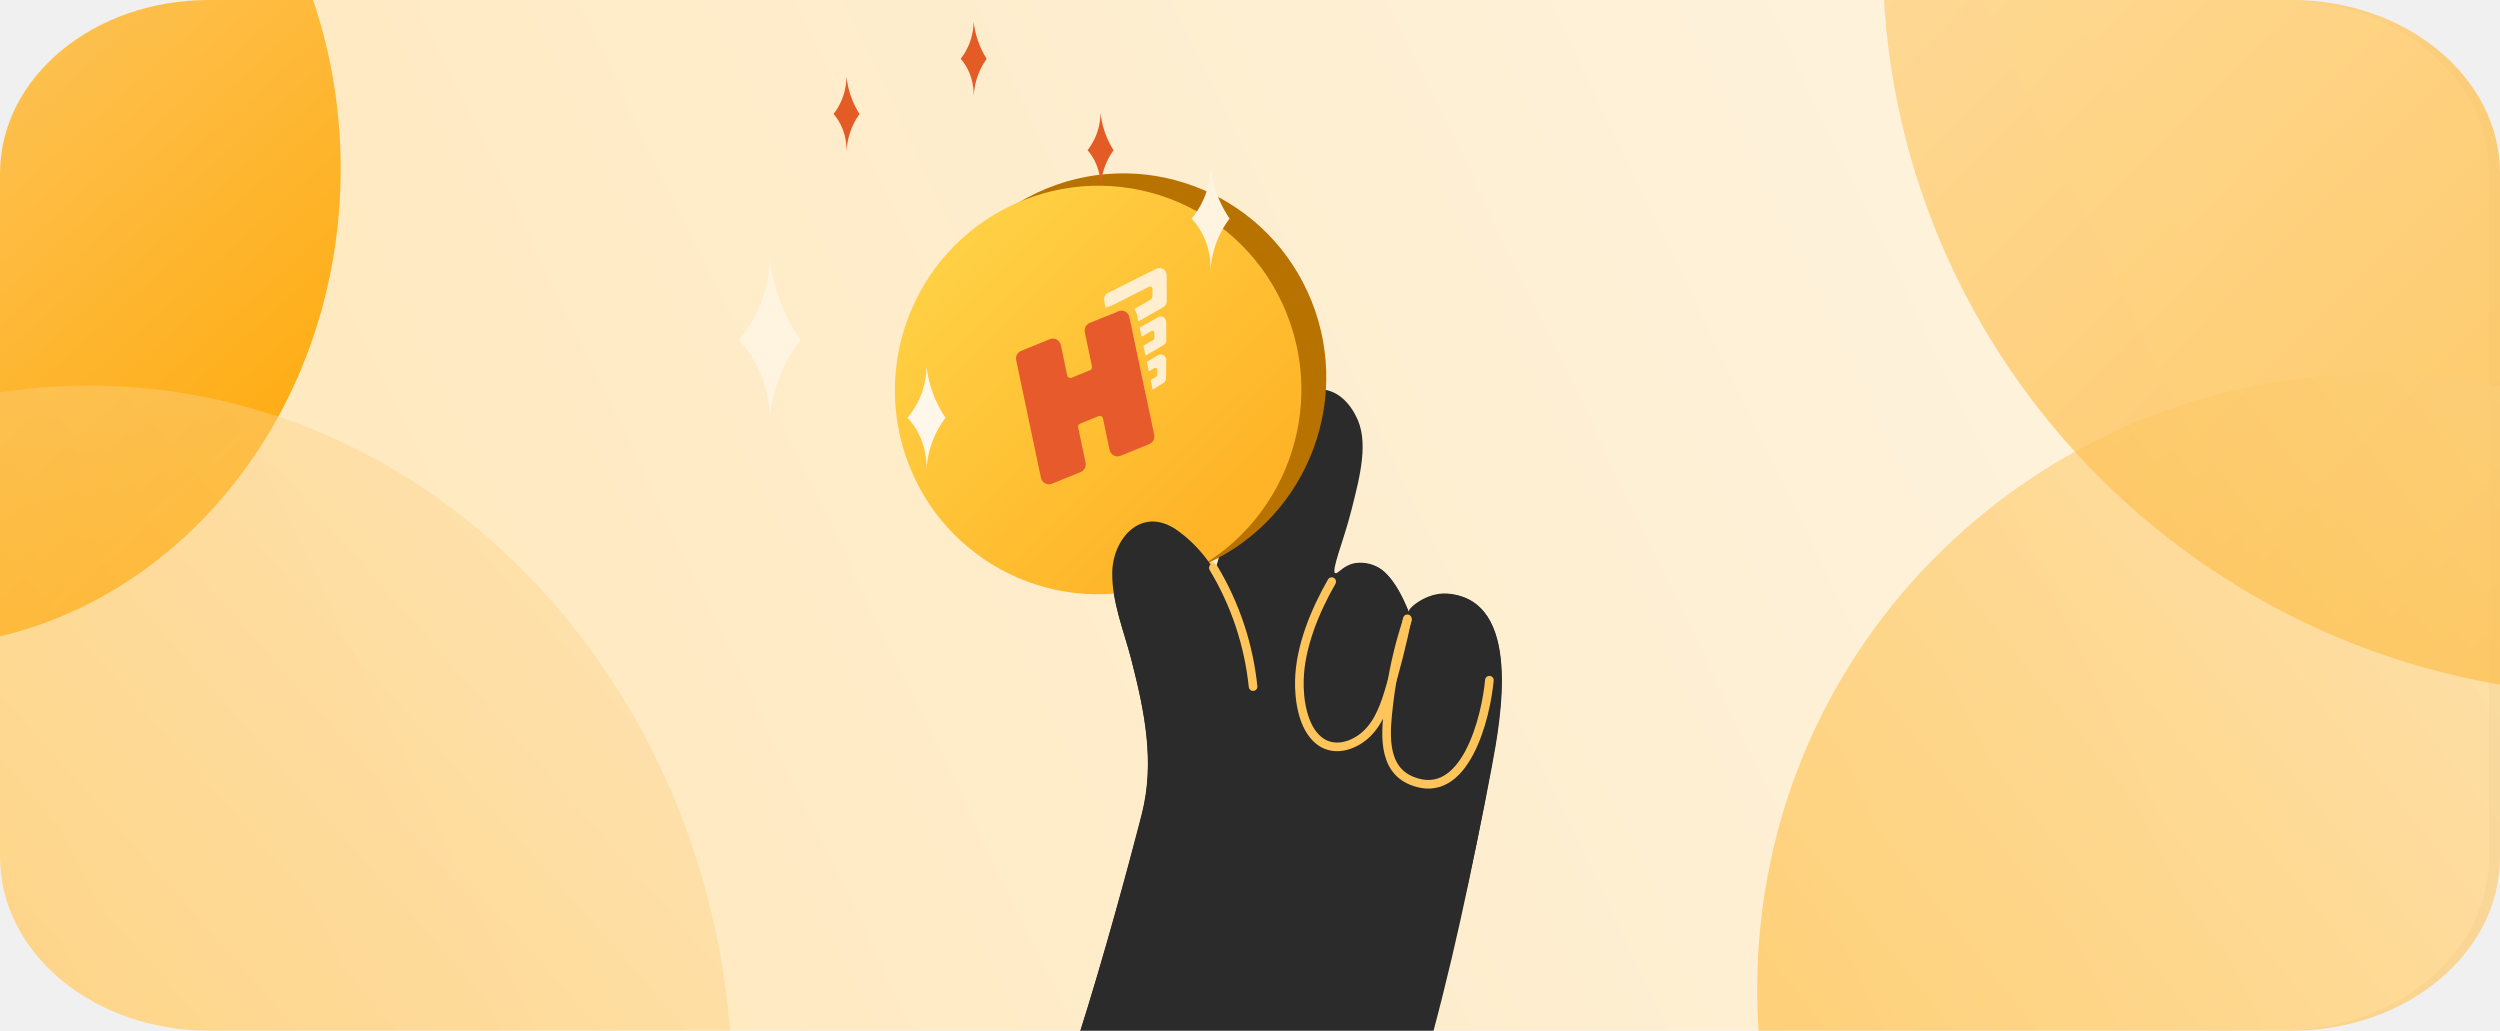
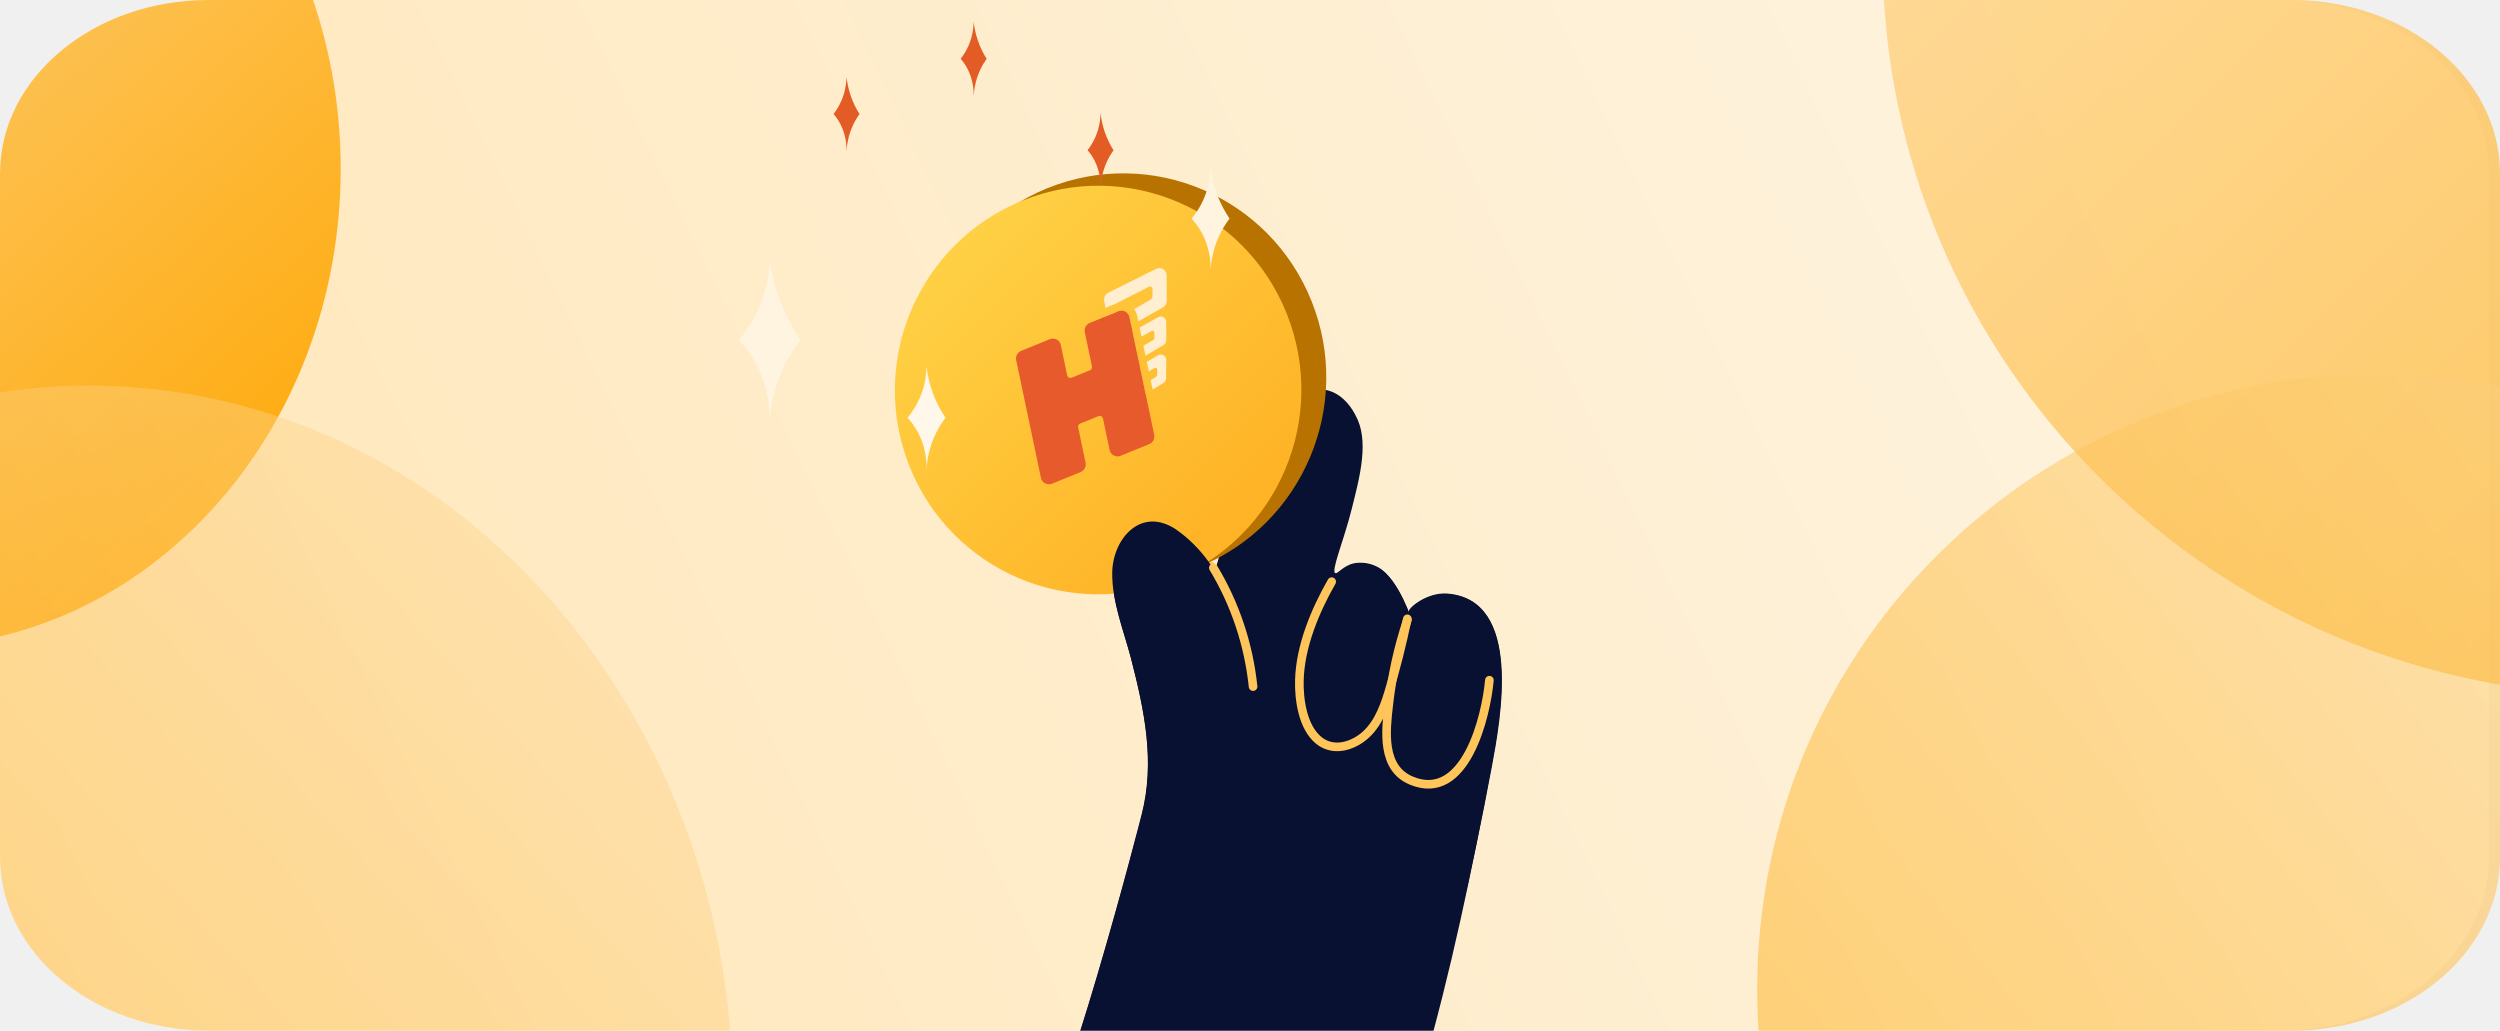
<svg xmlns="http://www.w3.org/2000/svg" width="228" height="94" viewBox="0 0 228 94" fill="none">
  <mask id="mask0" mask-type="alpha" maskUnits="userSpaceOnUse" x="0" y="0" width="228" height="94">
    <path d="M209 0H19C8.507 0 0 7.081 0 15.816V78.183C0 86.919 8.507 94 19 94H209C219.493 94 228 86.919 228 78.183V15.816C228 7.081 219.493 0 209 0Z" fill="white" />
  </mask>
  <g mask="url(#mask0)">
    <path d="M208.083 0H18.917C8.469 0 0 7.081 0 15.816V78.183C0 86.919 8.469 94 18.917 94H208.083C218.531 94 227 86.919 227 78.183V15.816C227 7.081 218.531 0 208.083 0Z" fill="white" />
  </g>
  <mask id="mask1" mask-type="alpha" maskUnits="userSpaceOnUse" x="0" y="0" width="228" height="94">
    <path d="M209 0H19C8.507 0 0 7.081 0 15.816V78.183C0 86.919 8.507 94 19 94H209C219.493 94 228 86.919 228 78.183V15.816C228 7.081 219.493 0 209 0Z" fill="white" />
  </mask>
  <g mask="url(#mask1)">
    <path opacity="0.278" d="M209 0H19C8.507 0 0 7.081 0 15.816V78.183C0 86.919 8.507 94 19 94H209C219.493 94 228 86.919 228 78.183V15.816C228 7.081 219.493 0 209 0Z" fill="url(#paint0_linear)" />
-     <path d="M136.057 69.924C136.862 65.606 138.908 54.68 132.014 54.18C130.125 54.058 128.439 55.541 128.522 55.824C128.881 57.099 127.676 52.806 125.675 51.766C125.019 51.416 124.266 51.297 123.536 51.428C122.472 51.66 122.046 52.455 121.795 52.32C121.351 52.082 122.497 49.508 123.265 46.465C124.033 43.423 124.9 40.165 123.622 37.871C123.405 37.443 122.652 36.075 121.204 35.634C119.409 35.084 117.34 36.04 115.922 37.919C113.377 41.315 112.079 48.05 110.798 52.054C110.631 51.809 110.457 51.561 110.276 51.323C109.455 50.162 108.439 49.154 107.275 48.343C104.098 46.245 101.545 49.191 101.471 52.233C101.406 54.933 102.541 57.643 103.187 60.169C104.387 64.85 105.37 69.521 104.139 74.321C104.122 74.397 97.057 102.034 92.993 108.146C91.525 110.259 90.531 112.763 88.854 114.713C98.495 119.446 108.284 122.026 118.94 123.259C127.701 106.309 132.511 88.884 136.057 69.924Z" fill="#2B2B2B" />
+     <path d="M136.057 69.924C136.862 65.606 138.908 54.68 132.014 54.18C130.125 54.058 128.439 55.541 128.522 55.824C128.881 57.099 127.676 52.806 125.675 51.766C125.019 51.416 124.266 51.297 123.536 51.428C122.472 51.66 122.046 52.455 121.795 52.32C121.351 52.082 122.497 49.508 123.265 46.465C124.033 43.423 124.9 40.165 123.622 37.871C123.405 37.443 122.652 36.075 121.204 35.634C119.409 35.084 117.34 36.04 115.922 37.919C113.377 41.315 112.079 48.05 110.798 52.054C110.631 51.809 110.457 51.561 110.276 51.323C109.455 50.162 108.439 49.154 107.275 48.343C104.098 46.245 101.545 49.191 101.471 52.233C101.406 54.933 102.541 57.643 103.187 60.169C104.387 64.85 105.37 69.521 104.139 74.321C104.122 74.397 97.057 102.034 92.993 108.146C91.525 110.259 90.531 112.763 88.854 114.713C98.495 119.446 108.284 122.026 118.94 123.259C127.701 106.309 132.511 88.884 136.057 69.924Z" fill="#081132" />
    <path d="M114.252 62.405C113.79 58.576 112.491 54.898 110.447 51.636" stroke="#FFC55A" stroke-width="0.786" stroke-linecap="round" />
    <path d="M121.28 53.198C119.762 55.855 118.404 59.098 118.324 62.198C118.279 63.951 118.62 66.481 120.09 67.674C121.272 68.63 122.797 68.318 123.955 67.492C125.315 66.524 125.96 64.93 126.439 63.388C127.129 61.151 127.698 58.873 128.178 56.581" stroke="#FFC55A" stroke-width="0.786" stroke-linecap="round" />
    <path d="M128.179 56.586C127.336 59.101 126.764 61.699 126.473 64.336C126.194 66.734 125.803 70.106 128.546 71.237C133.467 73.266 135.362 65.371 135.658 62.068" stroke="#FFC55A" stroke-width="0.786" stroke-linecap="round" />
    <path d="M109.348 51.706C118.842 47.844 123.436 36.984 119.609 27.449C115.783 17.914 104.985 13.315 95.491 17.176C85.997 21.038 81.403 31.898 85.229 41.433C89.056 50.968 99.854 55.568 109.348 51.706Z" fill="#B87200" />
    <path d="M107.078 52.833C116.572 48.971 121.166 38.111 117.339 28.576C113.513 19.041 102.715 14.442 93.221 18.304C83.727 22.165 79.133 33.026 82.959 42.561C86.786 52.096 97.584 56.695 107.078 52.833Z" fill="url(#paint1_linear)" />
    <path d="M103.934 33.388L104.471 35.941C104.252 36.025 103.999 35.945 103.87 35.738C103.838 35.687 103.815 35.63 103.803 35.57L103.499 34.038C103.457 33.828 103.552 33.614 103.735 33.505L103.934 33.388ZM106.294 32.576C106.337 32.651 106.361 32.735 106.363 32.822L106.344 34.481C106.348 34.658 106.259 34.824 106.11 34.918L105.124 35.54L104.941 34.671L105.456 34.346C105.504 34.316 105.534 34.263 105.534 34.206L105.539 33.71C105.54 33.617 105.466 33.541 105.374 33.541C105.344 33.54 105.314 33.548 105.288 33.564L104.772 33.868L104.59 33.001L105.609 32.399C105.847 32.258 106.153 32.337 106.294 32.576ZM103.273 30.245L103.809 32.793C103.603 32.837 103.384 32.746 103.273 32.553C103.246 32.505 103.226 32.453 103.215 32.399L102.907 30.851C102.865 30.637 102.965 30.419 103.154 30.312L103.273 30.245ZM106.299 29.125C106.339 29.197 106.36 29.277 106.362 29.359L106.37 31.021C106.373 31.204 106.278 31.375 106.12 31.467L104.47 32.434L104.28 31.529L105.193 30.994C105.244 30.964 105.275 30.909 105.276 30.85L105.28 30.327C105.281 30.235 105.207 30.159 105.115 30.158C105.086 30.158 105.058 30.165 105.033 30.179L104.106 30.699L103.933 29.876L105.619 28.93C105.86 28.795 106.165 28.882 106.299 29.125ZM101.851 28.446L101.966 29.041L102.799 28.559C102.893 28.654 102.962 28.776 102.994 28.916L102.996 28.928L103.154 29.682L102.113 30.271C101.792 30.453 101.385 30.338 101.205 30.015C101.172 29.956 101.149 29.892 101.135 29.826L100.953 28.811L101.851 28.446ZM106.328 24.82C106.372 24.909 106.396 25.006 106.398 25.106L106.408 27.438C106.412 27.685 106.282 27.915 106.067 28.036L103.813 29.31L103.702 28.777C103.656 28.557 103.563 28.359 103.436 28.191L104.931 27.327C105.032 27.268 105.096 27.16 105.098 27.043L105.112 26.355C105.115 26.231 105.018 26.129 104.895 26.126C104.859 26.126 104.823 26.134 104.791 26.15L101.71 27.712L101.711 27.719L100.822 28.08L100.708 27.444C100.645 27.144 100.791 26.839 101.064 26.703L105.435 24.518C105.765 24.353 106.165 24.488 106.328 24.82Z" fill="#FFEECF" />
    <path d="M95.743 30.933L93.126 31.999C92.792 32.135 92.603 32.493 92.677 32.848L94.933 43.576C95.018 43.98 95.412 44.238 95.814 44.153C95.856 44.144 95.898 44.131 95.938 44.114L98.556 43.049C98.89 42.913 99.079 42.556 99.004 42.2L98.327 38.972C98.297 38.831 98.373 38.688 98.506 38.633L100.188 37.949C100.341 37.887 100.514 37.961 100.575 38.114C100.582 38.13 100.587 38.147 100.59 38.164L101.192 41.028C101.276 41.433 101.671 41.691 102.072 41.606C102.115 41.596 102.156 41.584 102.197 41.567L104.814 40.502C105.149 40.366 105.338 40.008 105.263 39.653L103.007 28.925C102.922 28.521 102.528 28.262 102.126 28.348C102.084 28.357 102.042 28.37 102.002 28.386L99.385 29.452C99.051 29.587 98.862 29.945 98.936 30.3L99.589 33.426C99.619 33.568 99.543 33.711 99.41 33.765L97.728 34.449C97.576 34.511 97.402 34.437 97.341 34.284C97.334 34.268 97.329 34.251 97.326 34.234L96.749 31.473C96.664 31.069 96.27 30.81 95.869 30.895C95.826 30.904 95.784 30.917 95.743 30.933Z" fill="#E75A2B" />
-     <path d="M136.027 69.881C136.828 65.563 138.865 54.636 131.973 54.131C130.084 54.007 128.4 55.489 128.483 55.772C128.843 57.048 127.635 52.753 125.633 51.711C124.978 51.361 124.225 51.241 123.495 51.371C122.432 51.603 122.006 52.398 121.755 52.263C121.311 52.024 119.379 54.837 115.529 57.13C113.555 58.306 111.195 50.631 110.762 51.988C110.595 51.742 110.42 51.494 110.239 51.256C109.417 50.094 108.401 49.085 107.236 48.273C104.059 46.171 101.509 49.116 101.437 52.158C101.375 54.859 102.511 57.571 103.159 60.098C104.363 64.781 105.349 69.454 104.122 74.254C104.106 74.33 97.064 101.967 93.007 108.077C91.541 110.19 85.168 120.521 83.493 122.47C93.135 127.212 108.85 122.725 119.504 123.967C128.249 107.02 132.497 88.842 136.027 69.881Z" fill="#2B2B2B" />
+     <path d="M136.027 69.881C136.828 65.563 138.865 54.636 131.973 54.131C130.084 54.007 128.4 55.489 128.483 55.772C128.843 57.048 127.635 52.753 125.633 51.711C124.978 51.361 124.225 51.241 123.495 51.371C122.432 51.603 122.006 52.398 121.755 52.263C121.311 52.024 119.379 54.837 115.529 57.13C113.555 58.306 111.195 50.631 110.762 51.988C110.595 51.742 110.42 51.494 110.239 51.256C109.417 50.094 108.401 49.085 107.236 48.273C104.059 46.171 101.509 49.116 101.437 52.158C101.375 54.859 102.511 57.571 103.159 60.098C104.363 64.781 105.349 69.454 104.122 74.254C104.106 74.33 97.064 101.967 93.007 108.077C91.541 110.19 85.168 120.521 83.493 122.47C93.135 127.212 108.85 122.725 119.504 123.967C128.249 107.02 132.497 88.842 136.027 69.881Z" fill="#081132" />
    <path d="M114.28 62.618C113.883 58.783 112.646 55.083 110.658 51.785" stroke="#FFC55A" stroke-width="0.786" stroke-linecap="round" />
    <path d="M121.451 53.046C119.935 55.702 118.58 58.944 118.503 62.045C118.459 63.798 118.802 66.329 120.273 67.523C121.455 68.481 122.979 68.169 124.136 67.345C125.495 66.377 126.139 64.783 126.617 63.241C127.304 61.005 127.871 58.726 128.35 56.435" stroke="#FFC55A" stroke-width="0.786" stroke-linecap="round" />
    <path d="M128.35 56.545C127.509 59.059 126.94 61.658 126.651 64.295C126.374 66.692 125.985 70.064 128.729 71.198C133.65 73.231 135.538 65.336 135.832 62.033" stroke="#FFC55A" stroke-width="0.786" stroke-linecap="round" />
    <path d="M-8.245 58.992C13.468 58.992 31.071 39.473 31.071 15.396C31.071 -8.682 13.468 -28.2 -8.245 -28.2C-29.958 -28.2 -47.56 -8.682 -47.56 15.396C-47.56 39.473 -29.958 58.992 -8.245 58.992Z" fill="url(#paint2_linear)" />
    <path opacity="0.7" d="M239.602 63.425C277.107 63.425 307.51 33.2 307.51 -4.086C307.51 -41.371 277.107 -71.596 239.602 -71.596C202.097 -71.596 171.693 -41.371 171.693 -4.086C171.693 33.2 202.097 63.425 239.602 63.425Z" fill="url(#paint3_linear)" />
    <path opacity="0.455" d="M-50.094 92.962C-53.478 128.41 -30.123 160.166 2.07 163.892C34.262 167.618 63.103 141.902 66.486 106.454C69.87 71.006 46.515 39.249 14.323 35.523C-17.87 31.798 -46.711 57.514 -50.094 92.962Z" fill="url(#paint4_linear)" />
    <path opacity="0.504" d="M160.57 84.276C157.31 115.051 179.81 142.62 210.825 145.855C241.84 149.089 269.625 126.764 272.885 95.989C276.145 65.215 253.645 37.645 222.63 34.411C191.615 31.176 163.83 53.502 160.57 84.276Z" fill="url(#paint5_linear)" />
  </g>
  <path fill-rule="evenodd" clip-rule="evenodd" d="M112.137 19.937C111.856 20.305 111.56 20.754 111.293 21.291C110.649 22.58 110.459 23.792 110.404 24.616C110.417 23.884 110.333 22.544 109.571 21.176C109.286 20.662 108.965 20.254 108.671 19.937C109.042 19.494 109.568 18.761 109.944 17.733C110.314 16.727 110.395 15.838 110.404 15.258C110.478 15.898 110.631 16.721 110.962 17.634C111.317 18.614 111.762 19.384 112.137 19.937Z" fill="#FFF4E0" />
  <path fill-rule="evenodd" clip-rule="evenodd" d="M86.232 38.101C85.951 38.469 85.655 38.918 85.387 39.455C84.744 40.744 84.553 41.956 84.499 42.78C84.512 42.048 84.428 40.708 83.666 39.34C83.38 38.826 83.06 38.418 82.766 38.101C83.137 37.658 83.662 36.925 84.039 35.898C84.409 34.891 84.49 34.002 84.499 33.422C84.573 34.062 84.726 34.885 85.057 35.798C85.412 36.779 85.856 37.549 86.232 38.101Z" fill="#FFF7E9" />
  <path fill-rule="evenodd" clip-rule="evenodd" d="M73.022 31.006C72.563 31.59 72.08 32.304 71.644 33.155C70.595 35.203 70.283 37.129 70.194 38.437C70.215 37.274 70.079 35.146 68.836 32.973C68.37 32.158 67.846 31.508 67.367 31.006C67.973 30.302 68.829 29.138 69.444 27.506C70.047 25.907 70.179 24.495 70.194 23.575C70.314 24.591 70.565 25.898 71.104 27.348C71.683 28.906 72.409 30.129 73.022 31.006Z" fill="#FFF4E0" />
  <path fill-rule="evenodd" clip-rule="evenodd" d="M101.556 13.699C101.363 13.966 101.161 14.292 100.978 14.681C100.538 15.616 100.407 16.496 100.37 17.093C100.378 16.561 100.321 15.59 99.8 14.597C99.605 14.225 99.385 13.928 99.184 13.699C99.438 13.377 99.797 12.845 100.055 12.1C100.308 11.37 100.364 10.725 100.37 10.304C100.42 10.769 100.525 11.366 100.751 12.028C100.995 12.739 101.299 13.298 101.556 13.699Z" fill="#E35C26" />
  <path fill-rule="evenodd" clip-rule="evenodd" d="M78.387 10.396C78.195 10.663 77.992 10.989 77.809 11.378C77.369 12.313 77.239 13.193 77.201 13.79C77.21 13.259 77.153 12.287 76.632 11.294C76.436 10.922 76.217 10.626 76.016 10.396C76.27 10.074 76.629 9.543 76.887 8.797C77.14 8.067 77.195 7.422 77.201 7.002C77.252 7.466 77.357 8.063 77.583 8.725C77.826 9.437 78.13 9.995 78.387 10.396Z" fill="#E35C26" />
  <path fill-rule="evenodd" clip-rule="evenodd" d="M89.984 5.364C89.792 5.631 89.589 5.957 89.406 6.346C88.966 7.281 88.836 8.161 88.799 8.758C88.807 8.227 88.75 7.255 88.229 6.263C88.033 5.89 87.814 5.594 87.613 5.364C87.867 5.042 88.226 4.511 88.484 3.765C88.737 3.035 88.792 2.39 88.799 1.97C88.849 2.434 88.954 3.031 89.18 3.693C89.423 4.405 89.727 4.963 89.984 5.364Z" fill="#E35C26" />
  <defs>
    <linearGradient id="paint0_linear" x1="358.62" y1="26.981" x2="47.391" y2="177.429" gradientUnits="userSpaceOnUse">
      <stop stop-color="#FAF4EA" />
      <stop offset="1" stop-color="#FFA600" />
    </linearGradient>
    <linearGradient id="paint1_linear" x1="73.586" y1="19.203" x2="107.246" y2="52.664" gradientUnits="userSpaceOnUse">
      <stop stop-color="#FFDA4E" />
      <stop offset="1" stop-color="#FFB326" />
    </linearGradient>
    <linearGradient id="paint2_linear" x1="-71.047" y1="-70.241" x2="36.104" y2="48.123" gradientUnits="userSpaceOnUse">
      <stop stop-color="#FAF4EA" />
      <stop offset="1" stop-color="#FFA600" />
    </linearGradient>
    <linearGradient id="paint3_linear" x1="107.738" y1="-133.657" x2="306.354" y2="63.044" gradientUnits="userSpaceOnUse">
      <stop stop-color="#FAF4EA" />
      <stop offset="1" stop-color="#FFA600" />
    </linearGradient>
    <linearGradient id="paint4_linear" x1="113.127" y1="-12.372" x2="-60.054" y2="140.804" gradientUnits="userSpaceOnUse">
      <stop stop-color="#FAF4EA" />
      <stop offset="1" stop-color="#FFA600" />
    </linearGradient>
    <linearGradient id="paint5_linear" x1="337.903" y1="-4.576" x2="156.07" y2="140.351" gradientUnits="userSpaceOnUse">
      <stop stop-color="#FAF4EA" />
      <stop offset="1" stop-color="#FFA600" />
    </linearGradient>
  </defs>
</svg>
